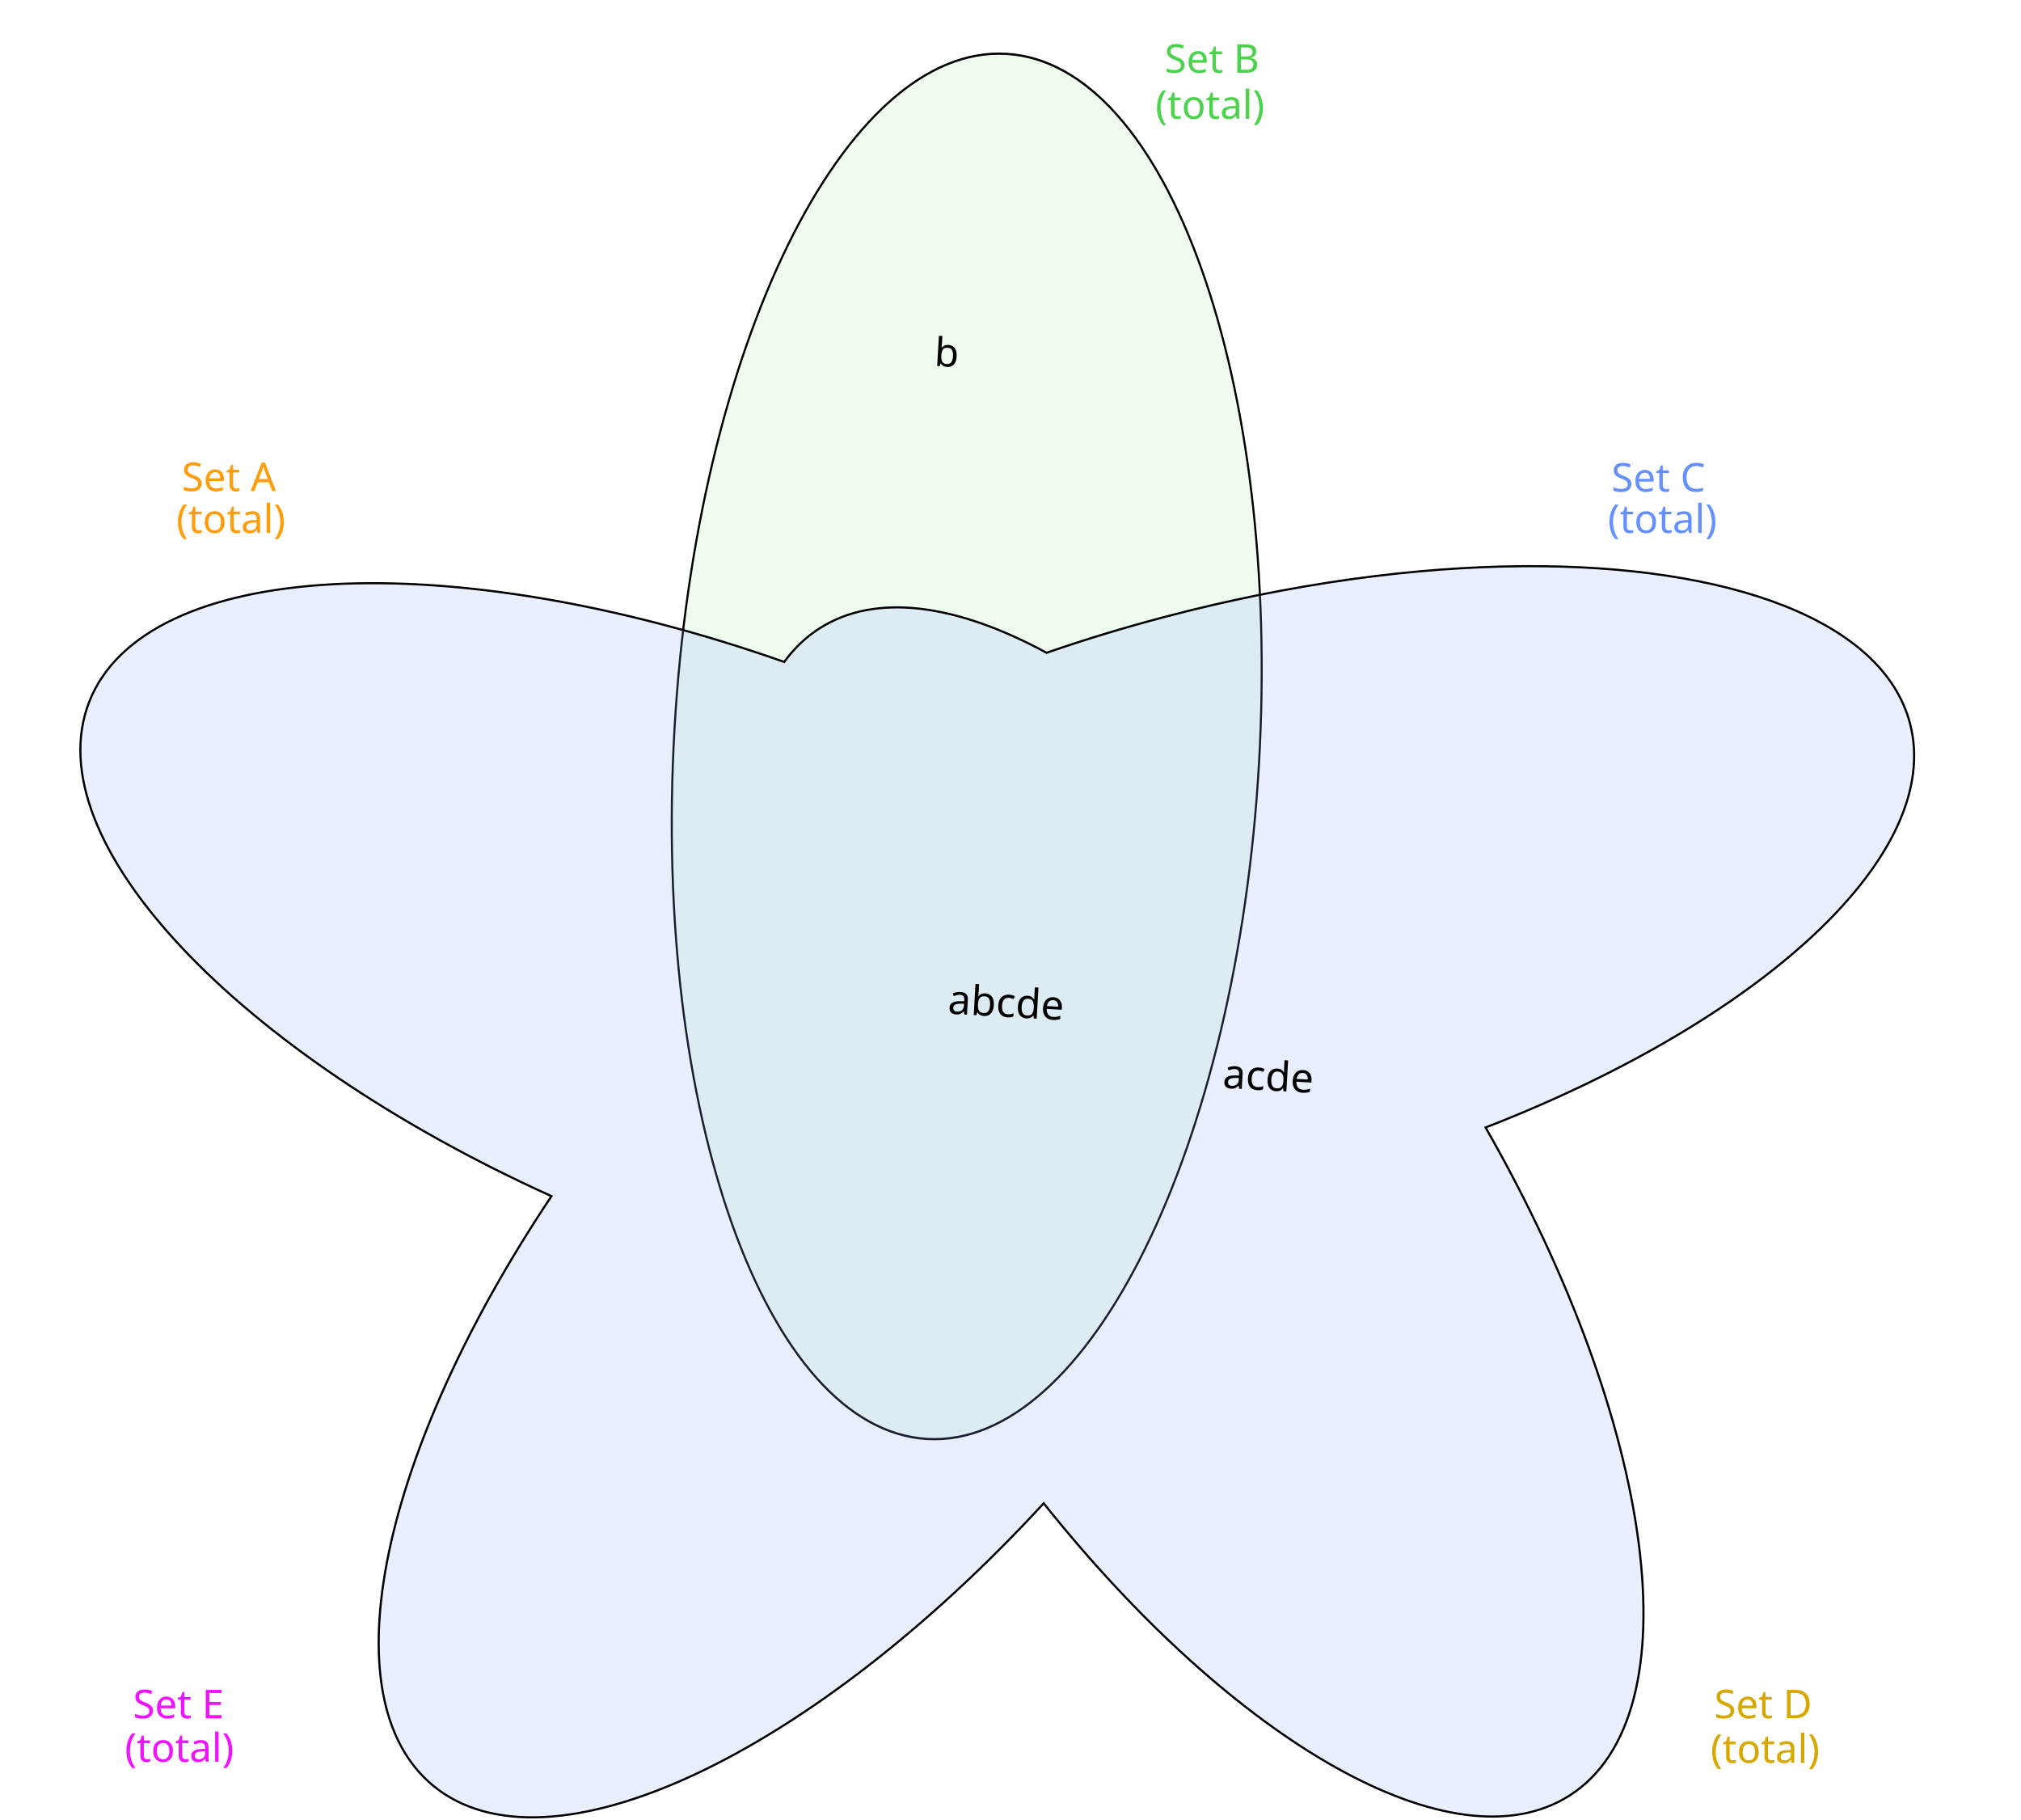
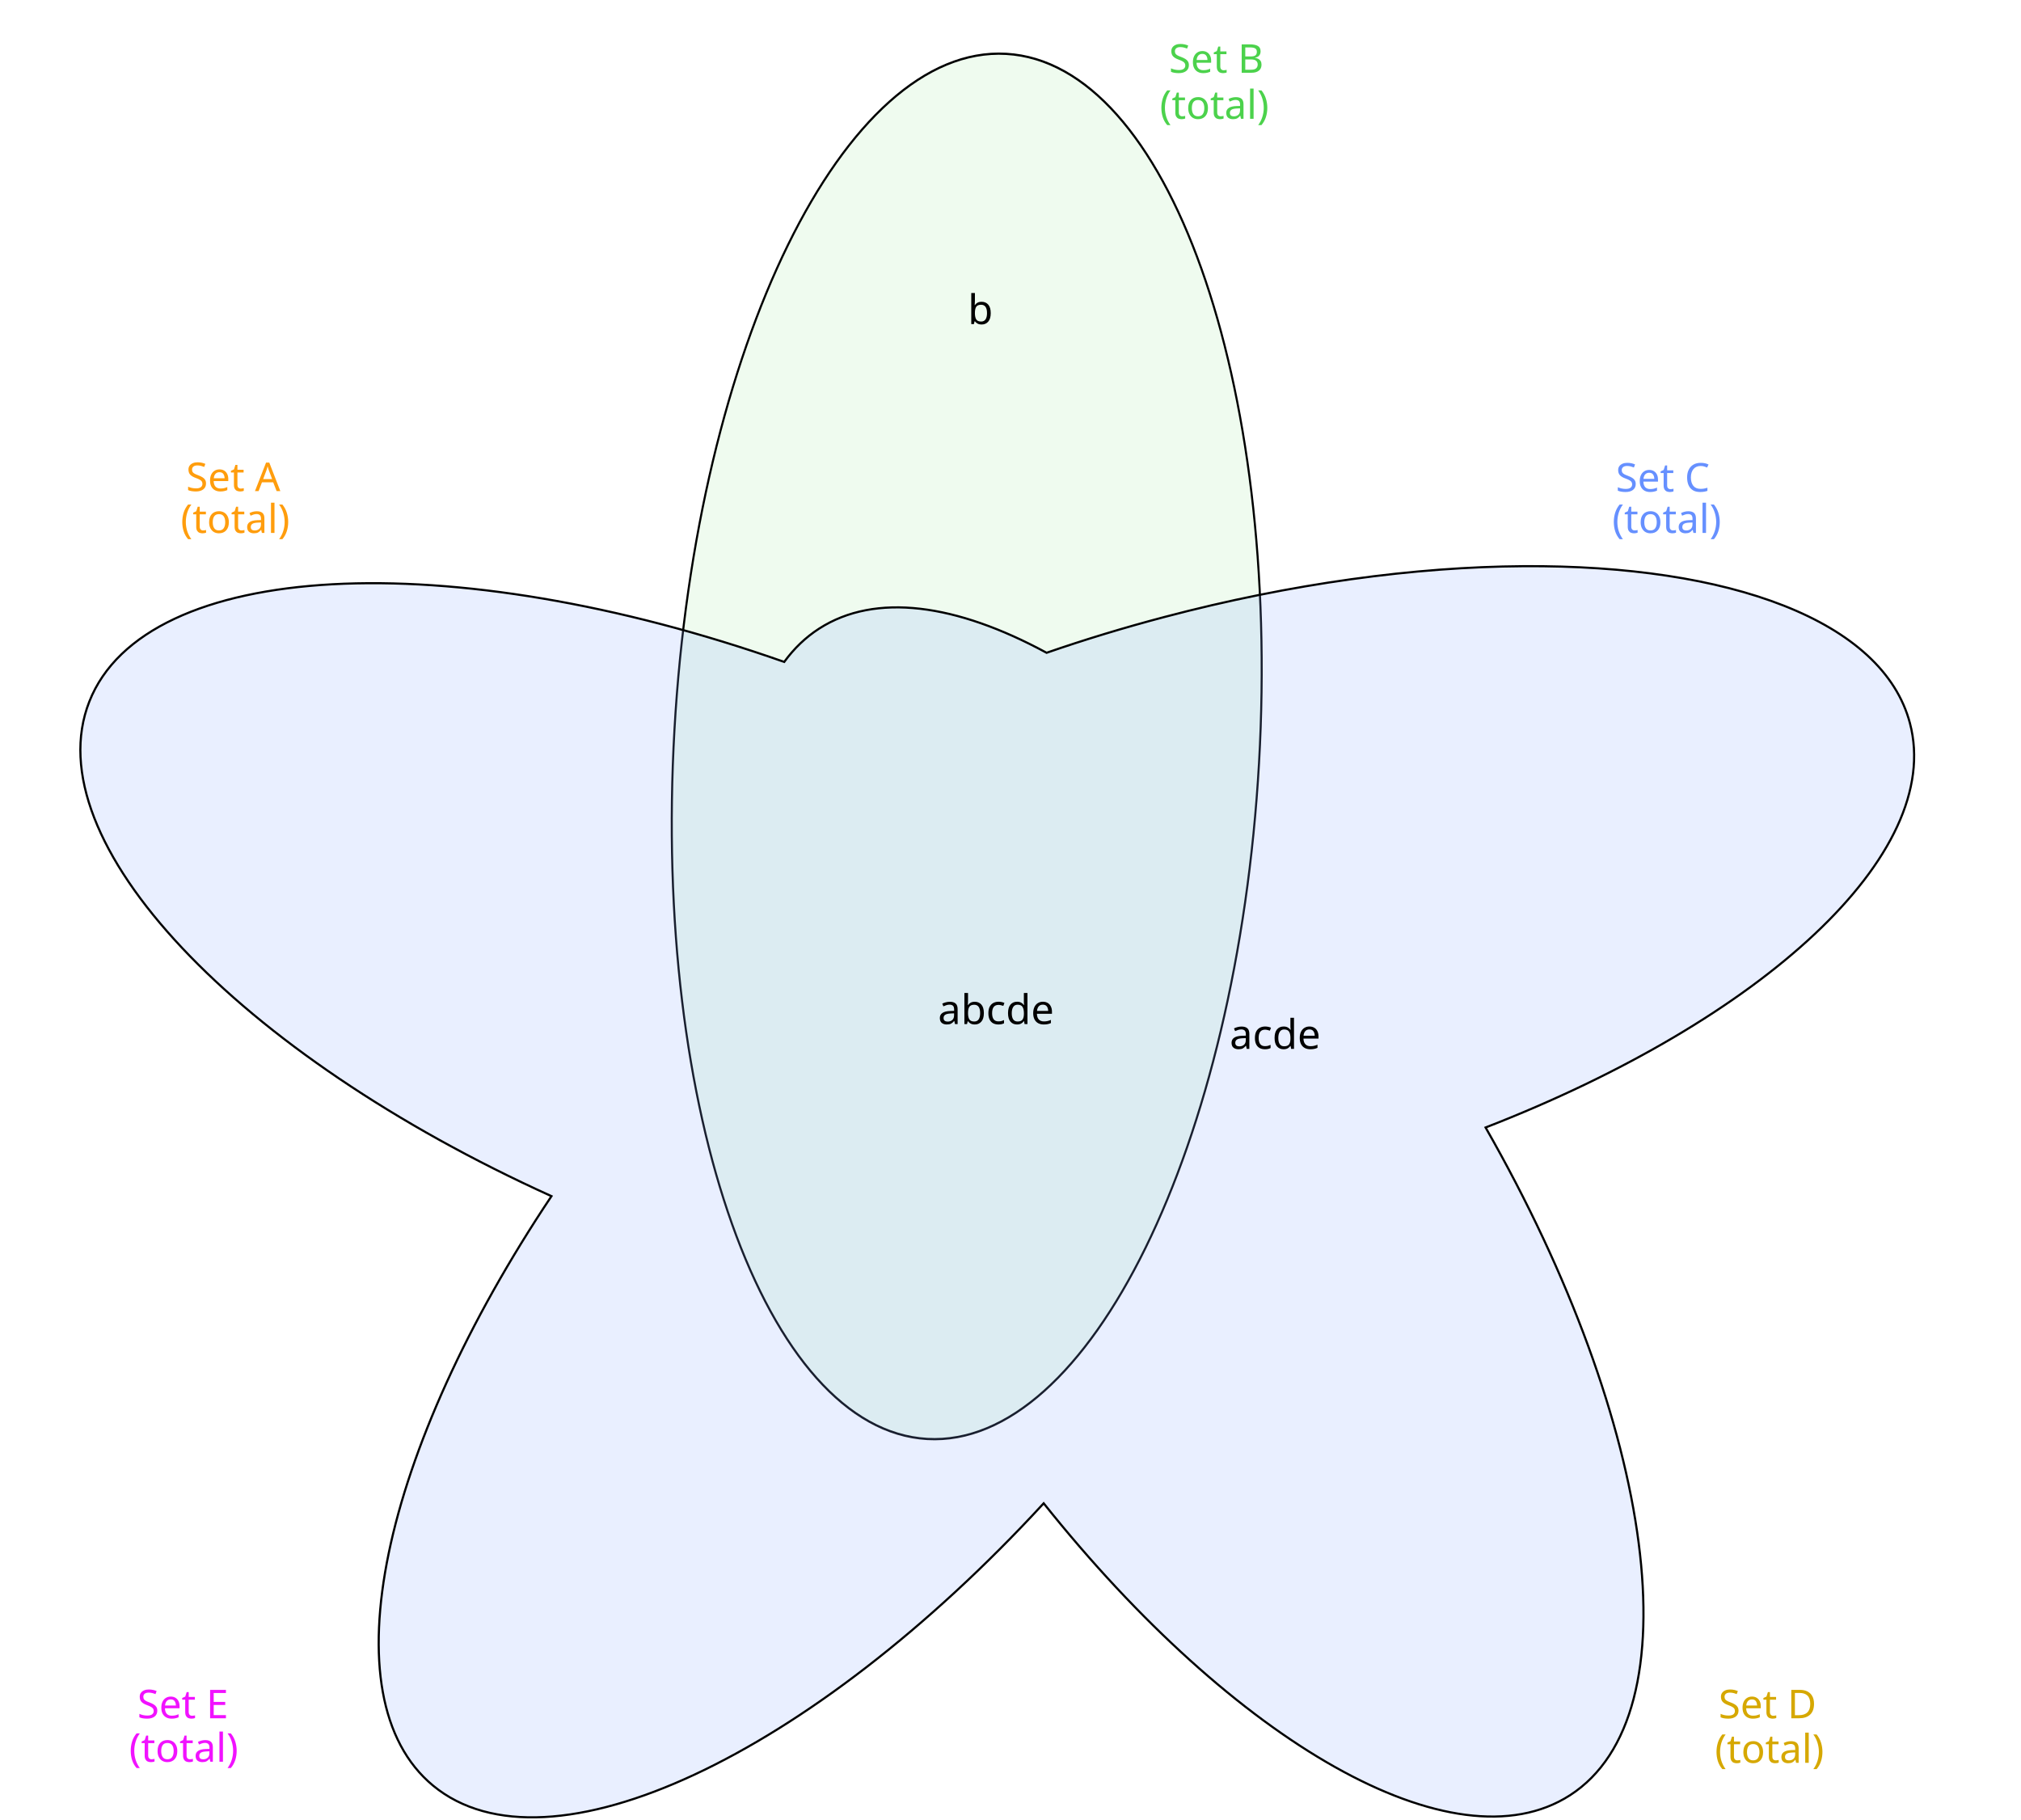
<svg xmlns="http://www.w3.org/2000/svg" xmlns:ns1="http://www.openswatchbook.org/uri/2009/osb" width="712" height="641" id="diagram" version="1.1">
  <defs id="defs4">
    <linearGradient id="linearGradient5351" ns1:paint="solid">
      <stop style="stop-color:#000000;stop-opacity:1;" offset="0" id="stop5353" />
    </linearGradient>
  </defs>
  <g id="layer1" transform="translate(-79.87914,108.5835)">
    <path class="elipse" style="fill:#a8e9a8;fill-opacity:0.184;stroke:#000000;stroke-width:0.486;stroke-linejoin:miter;stroke-miterlimit:4;stroke-opacity:1;stroke-dasharray:none" id="elipseB" d="m -251.401,157.342 c 0,83.021 -30.943,150.322 -69.114,150.322 -38.17,0 -69.114,-67.301 -69.114,-150.322 0,-83.021 30.943,-150.322 69.114,-150.322 38.17,0 69.114,67.301 69.114,150.322 z" transform="matrix(1.489863,0.08497856,-0.0925632,1.622839,912.5484,-73.76897)" />
    <path style="fill:#88a8ff;fill-opacity:0.184;stroke:#000000;stroke-width:0.756;stroke-linejoin:miter;stroke-miterlimit:4;stroke-opacity:1;stroke-dasharray:none" d="M 536.625 199.438 C 498.486 199.694 455.168 205.486 410.312 217.312 C 395.973 221.093 382.081 225.31 368.719 229.938 C 336.948 212.716 308.435 208.645 288.562 221.438 C 283.79 224.51 279.713 228.462 276.281 233.156 C 158.475 191.728 51.215 196.997 31.469 247.125 C 12.111 296.267 83.665 371.263 194.281 421.344 C 134.467 510.79 115.13 597.976 152.531 628.938 C 193.043 662.473 285.945 618.32 367.688 529.531 C 434.885 613.74 512.234 658.679 553.094 632.375 C 597.322 603.903 583.299 501.95 523.375 397.156 C 621.091 359.191 685.034 300.866 672.875 254.75 C 663.345 218.605 609.436 198.947 536.625 199.438 z " transform="translate(79.87914,-108.5835)" id="elipseC" />
-     <text xml:space="preserve" style="font-size:14px;font-style:normal;font-variant:normal;font-weight:normal;font-stretch:normal;text-align:start;line-height:125%;letter-spacing:0px;word-spacing:0px;writing-mode:lr-tb;text-anchor:start;fill:#000000;fill-opacity:1;stroke:none;font-family:Sans;-inkscape-font-specification:Sans" x="409.354" y="-3.009" id="b" transform="matrix(0.9983828,0.05684918,-0.05684918,0.9983828,0,0)">
-       <tspan id="tspan5369" x="409.354" y="-3.009">b</tspan>
+     <text id="abcde" x="410.329" y="252.143" style="line-height:0%;font-family:sans-serif;letter-spacing:0px;word-spacing:0px;fill:#000000" xml:space="preserve">
+       <tspan x="410.329" y="252.143" font-family="sans-serif" font-size="14.422px" style="line-height:1.25" id="tspan53">abcde</tspan>
    </text>
-     <text xml:space="preserve" style="font-size:14.422px;font-style:normal;font-variant:normal;font-weight:normal;font-stretch:normal;text-align:start;line-height:125%;letter-spacing:0px;word-spacing:0px;writing-mode:lr-tb;text-anchor:start;fill:#000000;fill-opacity:1;stroke:none;font-family:Sans;-inkscape-font-specification:Sans" x="427.087" y="224.515" id="abcde" transform="matrix(0.9983828,0.05684918,-0.05684918,0.9983828,0,0)">
-       <tspan id="tspan46" x="427.087" y="224.515">abcde</tspan>
+     <text id="acde" x="513.103" y="260.871" style="line-height:0%;font-family:sans-serif;letter-spacing:0px;word-spacing:0px;fill:#000000" xml:space="preserve">
+       <tspan x="513.103" y="260.871" font-family="sans-serif" font-size="14.422px" style="line-height:1.25" id="tspan89">acde</tspan>
    </text>
-     <text xml:space="preserve" style="font-size:14.422px;font-style:normal;font-variant:normal;font-weight:normal;font-stretch:normal;text-align:start;line-height:125%;letter-spacing:0px;word-spacing:0px;writing-mode:lr-tb;text-anchor:start;fill:#000000;fill-opacity:1;stroke:none;font-family:Sans;-inkscape-font-specification:Sans" x="525.228" y="245.124" id="acde" transform="matrix(0.9983828,0.05684918,-0.05684918,0.9983828,0,0)">
-       <tspan id="tspan69" x="525.228" y="245.124">acde</tspan>
+     <text id="labelE" x="149.633" y="496.666" fill="#f112ff" text-align="center" style="line-height:0%;font-family:sans-serif;letter-spacing:0px;word-spacing:0px;text-anchor:middle" xml:space="preserve">
+       <tspan x="152.094" y="496.666" font-family="sans-serif" font-size="14px" style="line-height:1.25" id="tspan108">     Set E     </tspan>
    </text>
-     <text xml:space="preserve" style="font-size:14px;font-style:normal;font-weight:normal;text-align:center;line-height:125%;letter-spacing:0px;word-spacing:0px;text-anchor:middle;fill:#f112ff;fill-opacity:1;stroke:none;font-family:Sans" x="149.633" y="496.666" id="labelE">
-       <tspan id="tspan3054" x="151.861" y="496.666">     Set E     </tspan>
+     <text id="labelD" x="707.913" y="496.666" fill="#d6a800" text-align="center" style="line-height:0%;font-family:sans-serif;letter-spacing:0px;word-spacing:0px;text-anchor:middle" xml:space="preserve">
+       <tspan x="710.374" y="496.666" font-family="sans-serif" font-size="14px" style="line-height:1.25" id="tspan111">     Set D     </tspan>
    </text>
-     <text xml:space="preserve" style="font-size:14px;font-style:normal;font-weight:normal;text-align:center;line-height:125%;letter-spacing:0px;word-spacing:0px;text-anchor:middle;fill:#d6a800;fill-opacity:1;stroke:none;font-family:Sans" x="707.913" y="496.666" id="labelD">
-       <tspan id="tspan3054-7" x="710.142" y="496.666">     Set D     </tspan>
+     <text id="labelA" x="167.379" y="64.394" fill="#ff9d0d" text-align="center" style="line-height:0%;font-family:sans-serif;letter-spacing:0px;word-spacing:0px;text-anchor:middle" xml:space="preserve">
+       <tspan x="169.84" y="64.394" font-family="sans-serif" font-size="14px" style="line-height:1.25" id="tspan114">     Set A     </tspan>
    </text>
-     <text xml:space="preserve" style="font-size:14px;font-style:normal;font-weight:normal;text-align:center;line-height:125%;letter-spacing:0px;word-spacing:0px;text-anchor:middle;fill:#ff9d0d;fill-opacity:1;stroke:none;font-family:Sans" x="167.379" y="64.394" id="labelA">
-       <tspan id="tspan3054-4" x="169.608" y="64.394">     Set A     </tspan>
+     <text id="labelC" x="669.197" y="64.586" fill="#6690ff" text-align="center" style="line-height:0%;font-family:sans-serif;letter-spacing:0px;word-spacing:0px;text-anchor:middle" xml:space="preserve">
+       <tspan x="671.658" y="64.586" font-family="sans-serif" font-size="14px" style="line-height:1.25" id="tspan117">     Set C    </tspan>
    </text>
-     <text xml:space="preserve" style="font-size:14px;font-style:normal;font-weight:normal;text-align:center;line-height:125%;letter-spacing:0px;word-spacing:0px;text-anchor:middle;fill:#6690ff;fill-opacity:1;stroke:none;font-family:Sans" x="669.197" y="64.586" id="labelC">
-       <tspan id="tspan3054-8" x="671.426" y="64.586">     Set C    </tspan>
+     <text id="labelB" x="513.72" y="-82.959" fill="#4cd24c" text-align="center" style="line-height:0%;font-family:sans-serif;letter-spacing:0px;word-spacing:0px;text-anchor:middle" xml:space="preserve">
+       <tspan x="516.181" y="-82.959" font-family="sans-serif" font-size="14px" style="line-height:1.25" id="tspan120">     Set B     </tspan>
    </text>
-     <text xml:space="preserve" style="font-size:14px;font-style:normal;font-weight:normal;text-align:center;line-height:125%;letter-spacing:0px;word-spacing:0px;text-anchor:middle;fill:#4cd24c;fill-opacity:1;stroke:none;font-family:Sans" x="513.72" y="-82.959" id="labelB">
-       <tspan id="tspan3054-45" x="515.949" y="-82.959">     Set B     </tspan>
+     <text id="totalE" x="151.751" y="511.981" fill="#f112ff" text-align="center" style="line-height:0%;font-family:sans-serif;letter-spacing:0px;word-spacing:0px;text-anchor:middle" xml:space="preserve">
+       <tspan x="154.212" y="511.981" font-family="sans-serif" font-size="14px" style="line-height:1.25" id="tspan123">   (total)    </tspan>
    </text>
-     <text xml:space="preserve" style="font-size:14px;font-style:normal;font-weight:normal;text-align:center;line-height:125%;letter-spacing:0px;word-spacing:0px;text-anchor:middle;fill:#f112ff;fill-opacity:1;stroke:none;font-family:Sans" x="151.751" y="511.981" id="totalE">
-       <tspan id="tspan3054-5" x="153.98" y="511.981">   (total)    </tspan>
+     <text id="totalD" x="708.603" y="512.364" fill="#d6a800" text-align="center" style="line-height:0%;font-family:sans-serif;letter-spacing:0px;word-spacing:0px;text-anchor:middle" xml:space="preserve">
+       <tspan x="711.063" y="512.364" font-family="sans-serif" font-size="14px" style="line-height:1.25" id="tspan126">     (total)     </tspan>
    </text>
-     <text xml:space="preserve" style="font-size:14px;font-style:normal;font-weight:normal;text-align:center;line-height:125%;letter-spacing:0px;word-spacing:0px;text-anchor:middle;fill:#d6a800;fill-opacity:1;stroke:none;font-family:Sans" x="708.603" y="512.364" id="totalD">
-       <tspan id="tspan3054-7-8" x="710.831" y="512.364">     (total)     </tspan>
+     <text id="totalC" x="670.603" y="79.13" fill="#6690ff" text-align="center" style="line-height:0%;font-family:sans-serif;letter-spacing:0px;word-spacing:0px;text-anchor:middle" xml:space="preserve">
+       <tspan x="673.063" y="79.13" font-family="sans-serif" font-size="14px" style="line-height:1.25" id="tspan129">     (total)    </tspan>
    </text>
-     <text xml:space="preserve" style="font-size:14px;font-style:normal;font-weight:normal;text-align:center;line-height:125%;letter-spacing:0px;word-spacing:0px;text-anchor:middle;fill:#6690ff;fill-opacity:1;stroke:none;font-family:Sans" x="670.603" y="79.13" id="totalC">
-       <tspan id="tspan3054-8-7" x="672.831" y="79.13">     (total)    </tspan>
+     <text id="totalB" x="513.028" y="-66.743" fill="#4cd24c" text-align="center" style="line-height:0%;font-family:sans-serif;letter-spacing:0px;word-spacing:0px;text-anchor:middle" xml:space="preserve">
+       <tspan x="515.489" y="-66.743" font-family="sans-serif" font-size="14px" style="line-height:1.25" id="tspan132">     (total)     </tspan>
    </text>
-     <text xml:space="preserve" style="font-size:14px;font-style:normal;font-weight:normal;text-align:center;line-height:125%;letter-spacing:0px;word-spacing:0px;text-anchor:middle;fill:#4cd24c;fill-opacity:1;stroke:none;font-family:Sans" x="513.028" y="-66.743" id="totalB">
-       <tspan id="tspan3054-45-2" x="515.257" y="-66.743">     (total)     </tspan>
+     <text id="totalA" x="168.092" y="79.13" fill="#ff9d0d" text-align="center" style="line-height:0%;font-family:sans-serif;letter-spacing:0px;word-spacing:0px;text-anchor:middle" xml:space="preserve">
+       <tspan x="170.553" y="79.13" font-family="sans-serif" font-size="14px" style="line-height:1.25" id="tspan135">     (total)     </tspan>
    </text>
-     <text xml:space="preserve" style="font-size:14px;font-style:normal;font-weight:normal;text-align:center;line-height:125%;letter-spacing:0px;word-spacing:0px;text-anchor:middle;fill:#ff9d0d;fill-opacity:1;stroke:none;font-family:Sans" x="168.092" y="79.13" id="totalA">
-       <tspan id="tspan3054-4-8" x="170.32" y="79.13">     (total)     </tspan>
+     <text id="b" x="420.84" y="5.579" style="line-height:0%;letter-spacing:0px;word-spacing:0px;fill:#000000;font-family:sans-serif" xml:space="preserve">
+       <tspan x="420.84" y="5.579" font-size="14.422px" style="font-size:14.422px;line-height:1.25;font-family:sans-serif" id="tspan44-2">b</tspan>
    </text>
  </g>
</svg>
